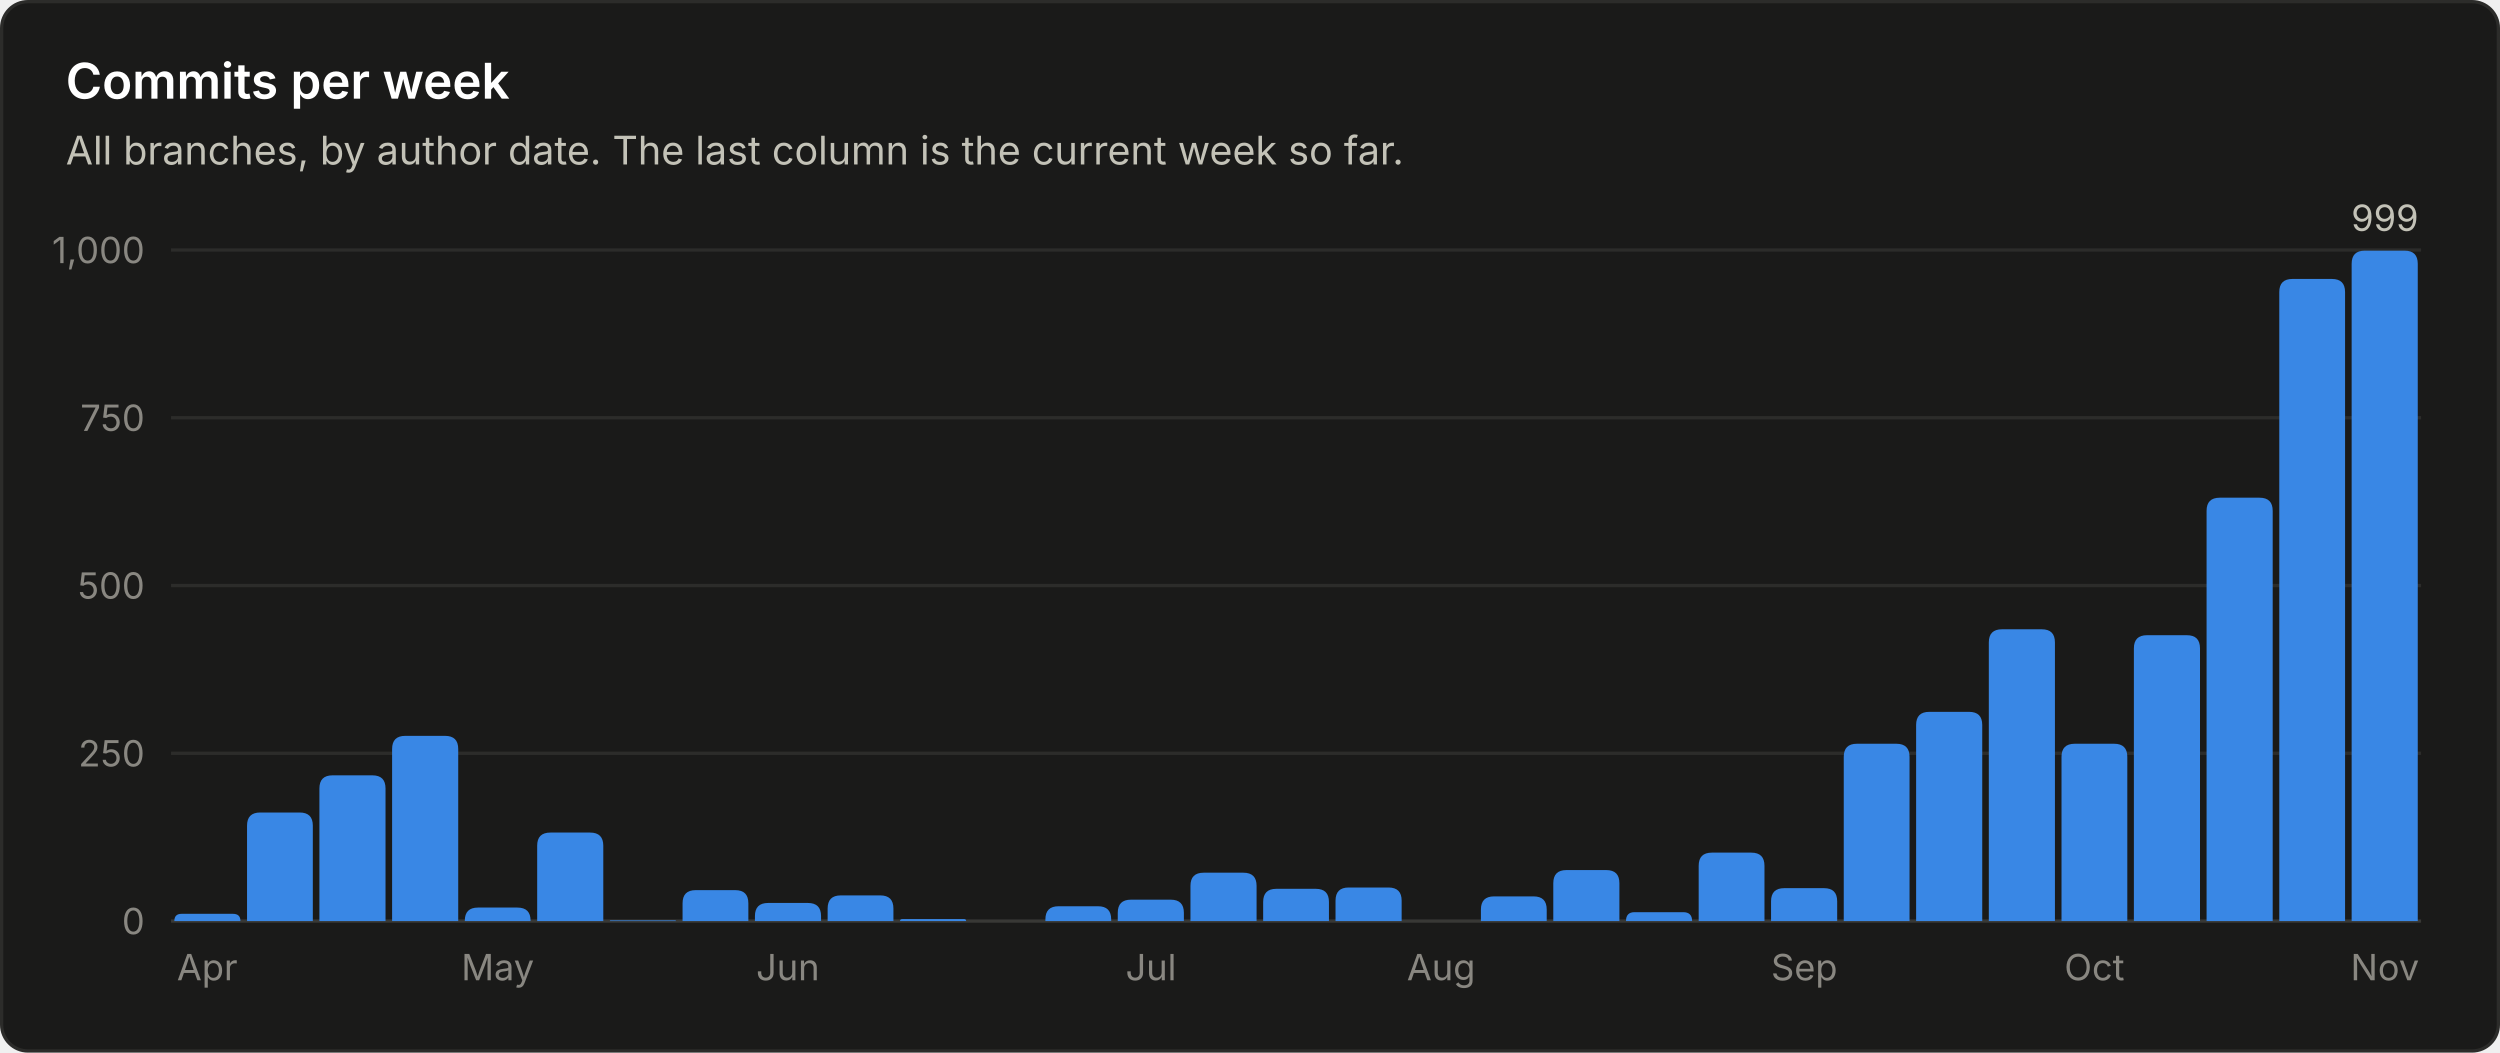
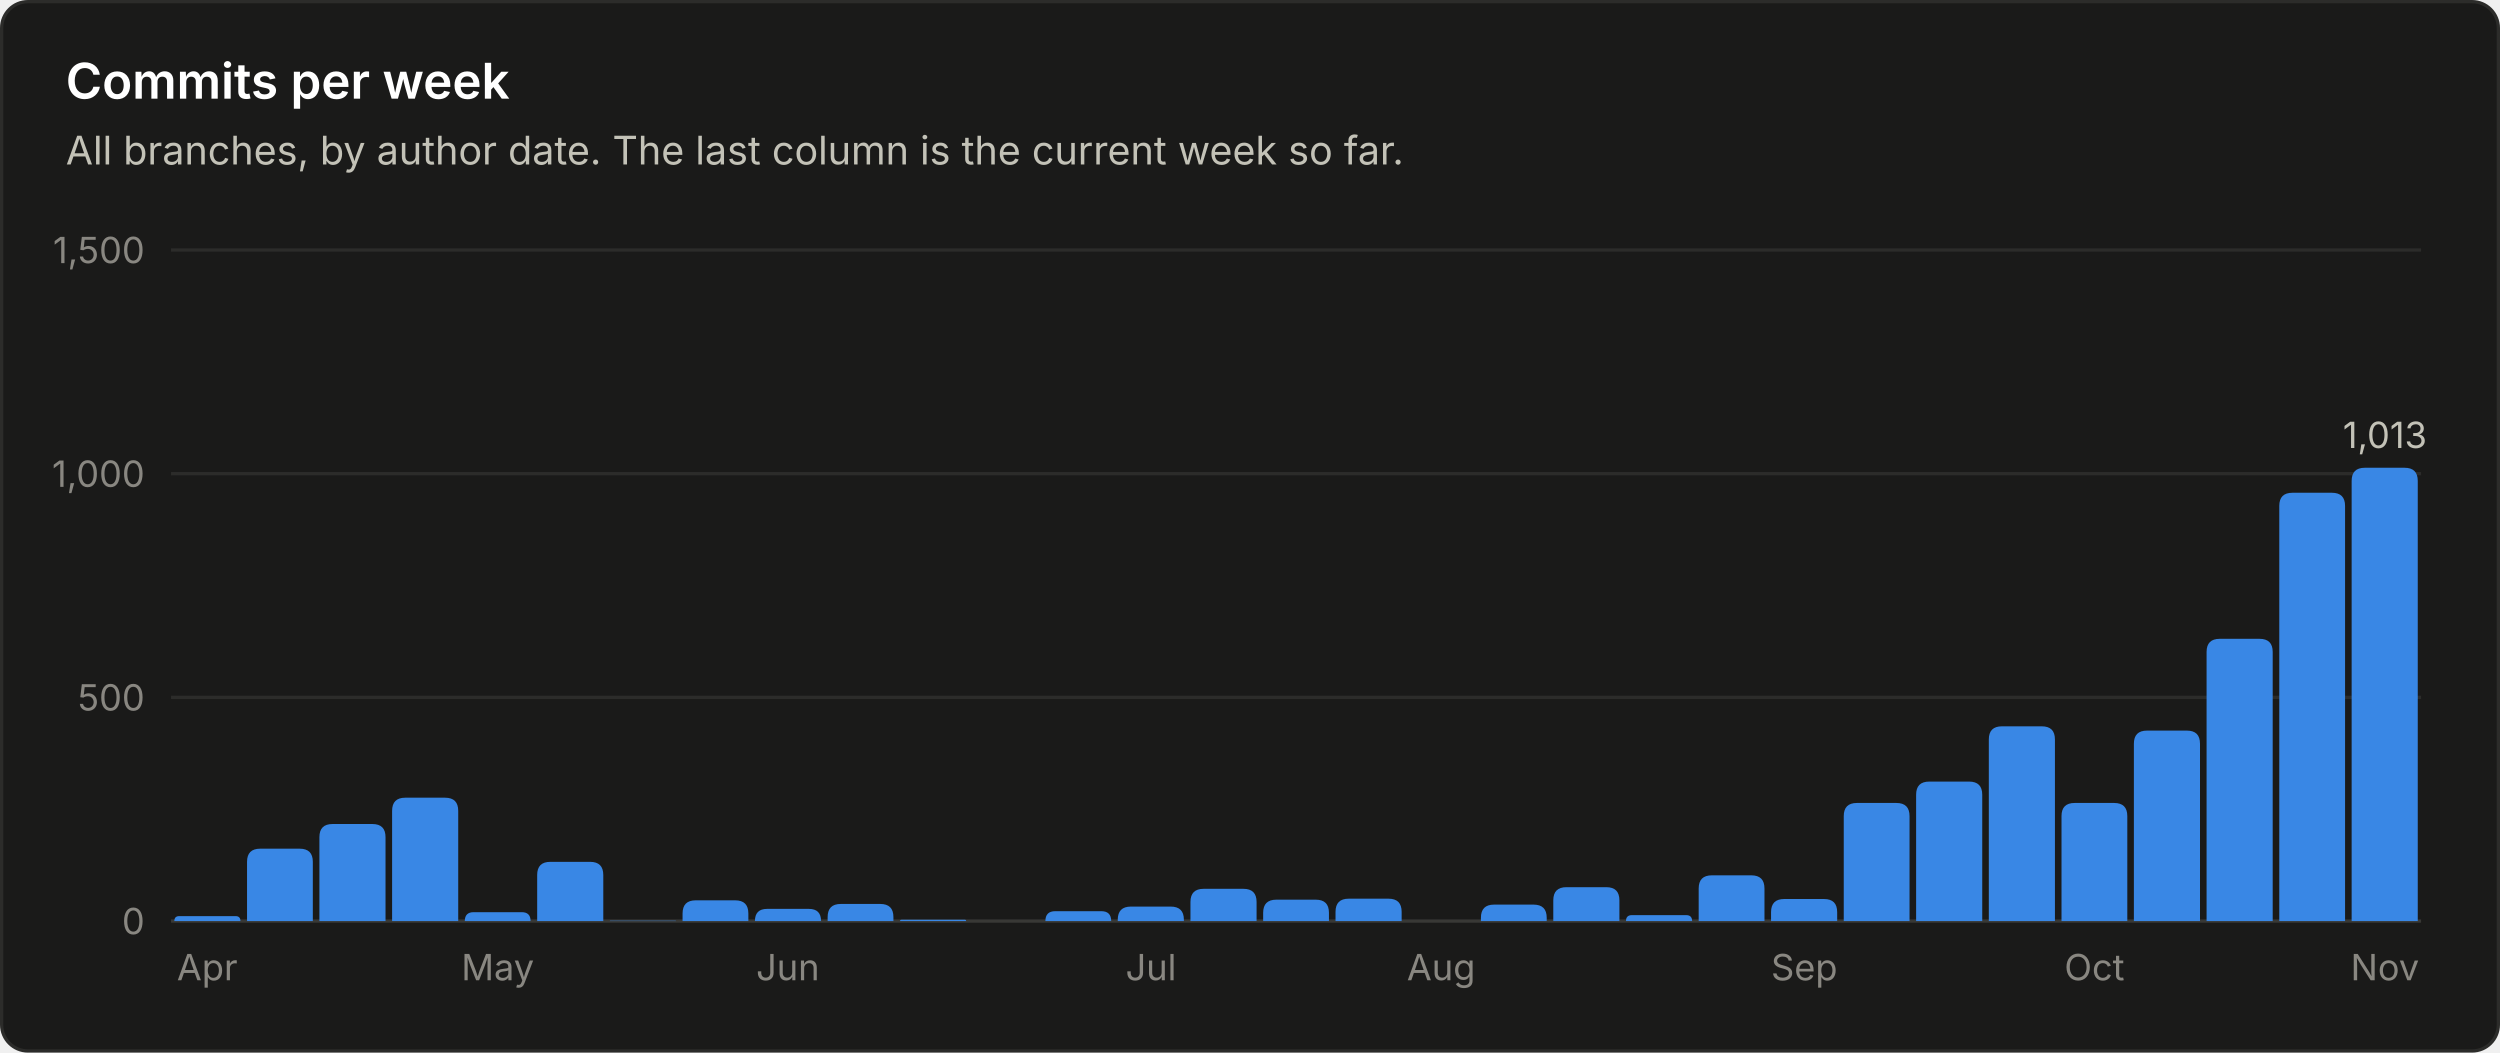
<svg xmlns="http://www.w3.org/2000/svg" viewBox="0 0 760 320" width="760" height="320" role="img" font-family="system-ui, -apple-system, 'Segoe UI', sans-serif">
  <rect x="0.5" y="0.5" width="759" height="319" rx="8" fill="#1a1a19" stroke="#2c2c2a" />
  <text x="20.0" y="30.0" fill="#ffffff" font-size="15" font-weight="600" text-anchor="start">Commits per week</text>
  <text x="20.0" y="50.0" fill="#c3c2b7" font-size="12" font-weight="400" text-anchor="start">All branches, by author date. The last column is the current week so far.</text>
  <line x1="52" y1="280.0" x2="736" y2="280.0" stroke="#383835" stroke-width="1" />
  <text x="44.0" y="284.0" fill="#898781" font-size="11" font-weight="400" text-anchor="end">0</text>
-   <line x1="52" y1="229.0" x2="736" y2="229.0" stroke="#2c2c2a" stroke-width="1" />
-   <text x="44.0" y="233.0" fill="#898781" font-size="11" font-weight="400" text-anchor="end">250</text>
-   <line x1="52" y1="178.0" x2="736" y2="178.0" stroke="#2c2c2a" stroke-width="1" />
-   <text x="44.0" y="182.0" fill="#898781" font-size="11" font-weight="400" text-anchor="end">500</text>
-   <line x1="52" y1="127.0" x2="736" y2="127.0" stroke="#2c2c2a" stroke-width="1" />
-   <text x="44.0" y="131.0" fill="#898781" font-size="11" font-weight="400" text-anchor="end">750</text>
+   <line x1="52" y1="212.0" x2="736" y2="212.0" stroke="#2c2c2a" stroke-width="1" />
+   <text x="44.0" y="216.0" fill="#898781" font-size="11" font-weight="400" text-anchor="end">500</text>
+   <line x1="52" y1="144.0" x2="736" y2="144.0" stroke="#2c2c2a" stroke-width="1" />
+   <text x="44.0" y="148.0" fill="#898781" font-size="11" font-weight="400" text-anchor="end">1,000</text>
  <line x1="52" y1="76.0" x2="736" y2="76.0" stroke="#2c2c2a" stroke-width="1" />
-   <text x="44.0" y="80.0" fill="#898781" font-size="11" font-weight="400" text-anchor="end">1,000</text>
-   <path d="M53.0 280.0 V280.0 Q53.0 277.8 55.2 277.8 H70.8 Q73.1 277.8 73.1 280.0 V280.0 Z" fill="#3987e5" />
+   <text x="44.0" y="80.0" fill="#898781" font-size="11" font-weight="400" text-anchor="end">1,500</text>
+   <path d="M53.0 280.0 V280.0 Q53.0 278.5 54.5 278.5 H71.6 Q73.1 278.5 73.1 280.0 V280.0 Z" fill="#3987e5" />
  <text x="63.0" y="298.0" fill="#898781" font-size="11" font-weight="400" text-anchor="middle">Apr</text>
-   <path d="M75.1 280.0 V251.0 Q75.1 247.0 79.1 247.0 H91.1 Q95.1 247.0 95.1 251.0 V280.0 Z" fill="#3987e5" />
-   <path d="M97.1 280.0 V239.7 Q97.1 235.7 101.1 235.7 H113.2 Q117.2 235.7 117.2 239.7 V280.0 Z" fill="#3987e5" />
-   <path d="M119.2 280.0 V227.7 Q119.2 223.7 123.2 223.7 H135.3 Q139.3 223.7 139.3 227.7 V280.0 Z" fill="#3987e5" />
-   <path d="M141.3 280.0 V279.9 Q141.3 275.9 145.3 275.9 H157.3 Q161.3 275.9 161.3 279.9 V280.0 Z" fill="#3987e5" />
+   <path d="M75.1 280.0 V262.0 Q75.1 258.0 79.1 258.0 H91.1 Q95.1 258.0 95.1 262.0 V280.0 Z" fill="#3987e5" />
+   <path d="M97.1 280.0 V254.5 Q97.1 250.5 101.1 250.5 H113.2 Q117.2 250.5 117.2 254.5 V280.0 Z" fill="#3987e5" />
+   <path d="M119.2 280.0 V246.5 Q119.2 242.5 123.2 242.5 H135.3 Q139.3 242.5 139.3 246.5 V280.0 Z" fill="#3987e5" />
+   <path d="M141.3 280.0 V280.0 Q141.3 277.3 144.0 277.3 H158.6 Q161.3 277.3 161.3 280.0 V280.0 Z" fill="#3987e5" />
  <text x="151.3" y="298.0" fill="#898781" font-size="11" font-weight="400" text-anchor="middle">May</text>
-   <path d="M163.3 280.0 V257.1 Q163.3 253.1 167.3 253.1 H179.4 Q183.4 253.1 183.4 257.1 V280.0 Z" fill="#3987e5" />
-   <path d="M185.4 280.0 V280.0 Q185.4 279.8 185.6 279.8 H205.2 Q205.5 279.8 205.5 280.0 V280.0 Z" fill="#3987e5" />
-   <path d="M207.5 280.0 V274.6 Q207.5 270.6 211.5 270.6 H223.5 Q227.5 270.6 227.5 274.6 V280.0 Z" fill="#3987e5" />
-   <path d="M229.5 280.0 V278.5 Q229.5 274.5 233.5 274.5 H245.6 Q249.6 274.5 249.6 278.5 V280.0 Z" fill="#3987e5" />
+   <path d="M163.3 280.0 V266.0 Q163.3 262.0 167.3 262.0 H179.4 Q183.4 262.0 183.4 266.0 V280.0 Z" fill="#3987e5" />
+   <path d="M185.4 280.0 V280.0 Q185.4 279.9 185.5 279.9 H205.3 Q205.5 279.9 205.5 280.0 V280.0 Z" fill="#3987e5" />
+   <path d="M207.5 280.0 V277.7 Q207.5 273.7 211.5 273.7 H223.5 Q227.5 273.7 227.5 277.7 V280.0 Z" fill="#3987e5" />
+   <path d="M229.5 280.0 V280.0 Q229.5 276.3 233.2 276.3 H245.9 Q249.6 276.3 249.6 280.0 V280.0 Z" fill="#3987e5" />
  <text x="239.5" y="298.0" fill="#898781" font-size="11" font-weight="400" text-anchor="middle">Jun</text>
-   <path d="M251.6 280.0 V276.2 Q251.6 272.2 255.6 272.2 H267.6 Q271.6 272.2 271.6 276.2 V280.0 Z" fill="#3987e5" />
-   <path d="M273.6 280.0 V280.0 Q273.6 279.4 274.3 279.4 H293.1 Q293.7 279.4 293.7 280.0 V280.0 Z" fill="#3987e5" />
-   <path d="M317.8 280.0 V279.5 Q317.8 275.5 321.8 275.5 H333.8 Q337.8 275.5 337.8 279.5 V280.0 Z" fill="#3987e5" />
-   <path d="M339.8 280.0 V277.5 Q339.8 273.5 343.8 273.5 H355.9 Q359.9 273.5 359.9 277.5 V280.0 Z" fill="#3987e5" />
+   <path d="M251.6 280.0 V278.8 Q251.6 274.8 255.6 274.8 H267.6 Q271.6 274.8 271.6 278.8 V280.0 Z" fill="#3987e5" />
+   <path d="M273.6 280.0 V280.0 Q273.6 279.6 274.1 279.6 H293.3 Q293.7 279.6 293.7 280.0 V280.0 Z" fill="#3987e5" />
+   <path d="M317.8 280.0 V280.0 Q317.8 277.0 320.8 277.0 H334.8 Q337.8 277.0 337.8 280.0 V280.0 Z" fill="#3987e5" />
+   <path d="M339.8 280.0 V279.6 Q339.8 275.6 343.8 275.6 H355.9 Q359.9 275.6 359.9 279.6 V280.0 Z" fill="#3987e5" />
  <text x="349.9" y="298.0" fill="#898781" font-size="11" font-weight="400" text-anchor="middle">Jul</text>
-   <path d="M361.9 280.0 V269.3 Q361.9 265.3 365.9 265.3 H378.0 Q382.0 265.3 382.0 269.3 V280.0 Z" fill="#3987e5" />
-   <path d="M384.0 280.0 V274.2 Q384.0 270.2 388.0 270.2 H400.0 Q404.0 270.2 404.0 274.2 V280.0 Z" fill="#3987e5" />
-   <path d="M406.0 280.0 V273.8 Q406.0 269.8 410.0 269.8 H422.1 Q426.1 269.8 426.1 273.8 V280.0 Z" fill="#3987e5" />
+   <path d="M361.9 280.0 V274.2 Q361.9 270.2 365.9 270.2 H378.0 Q382.0 270.2 382.0 274.2 V280.0 Z" fill="#3987e5" />
+   <path d="M384.0 280.0 V277.5 Q384.0 273.5 388.0 273.5 H400.0 Q404.0 273.5 404.0 277.5 V280.0 Z" fill="#3987e5" />
+   <path d="M406.0 280.0 V277.2 Q406.0 273.2 410.0 273.2 H422.1 Q426.1 273.2 426.1 277.2 V280.0 Z" fill="#3987e5" />
  <text x="438.1" y="298.0" fill="#898781" font-size="11" font-weight="400" text-anchor="middle">Aug</text>
-   <path d="M450.2 280.0 V276.5 Q450.2 272.5 454.2 272.5 H466.2 Q470.2 272.5 470.2 276.5 V280.0 Z" fill="#3987e5" />
-   <path d="M472.2 280.0 V268.5 Q472.2 264.5 476.2 264.5 H488.3 Q492.3 264.5 492.3 268.5 V280.0 Z" fill="#3987e5" />
-   <path d="M494.3 280.0 V280.0 Q494.3 277.3 496.9 277.3 H511.7 Q514.4 277.3 514.4 280.0 V280.0 Z" fill="#3987e5" />
-   <path d="M516.4 280.0 V263.2 Q516.4 259.2 520.4 259.2 H532.4 Q536.4 259.2 536.4 263.2 V280.0 Z" fill="#3987e5" />
-   <path d="M538.4 280.0 V274.0 Q538.4 270.0 542.4 270.0 H554.5 Q558.5 270.0 558.5 274.0 V280.0 Z" fill="#3987e5" />
+   <path d="M450.2 280.0 V279.0 Q450.2 275.0 454.2 275.0 H466.2 Q470.2 275.0 470.2 279.0 V280.0 Z" fill="#3987e5" />
+   <path d="M472.2 280.0 V273.7 Q472.2 269.7 476.2 269.7 H488.3 Q492.3 269.7 492.3 273.7 V280.0 Z" fill="#3987e5" />
+   <path d="M494.3 280.0 V280.0 Q494.3 278.2 496.1 278.2 H512.6 Q514.4 278.2 514.4 280.0 V280.0 Z" fill="#3987e5" />
+   <path d="M516.4 280.0 V270.1 Q516.4 266.1 520.4 266.1 H532.4 Q536.4 266.1 536.4 270.1 V280.0 Z" fill="#3987e5" />
+   <path d="M538.4 280.0 V277.3 Q538.4 273.3 542.4 273.3 H554.5 Q558.5 273.3 558.5 277.3 V280.0 Z" fill="#3987e5" />
  <text x="548.5" y="298.0" fill="#898781" font-size="11" font-weight="400" text-anchor="middle">Sep</text>
-   <path d="M560.5 280.0 V230.1 Q560.5 226.1 564.5 226.1 H576.5 Q580.5 226.1 580.5 230.1 V280.0 Z" fill="#3987e5" />
-   <path d="M582.5 280.0 V220.4 Q582.5 216.4 586.5 216.4 H598.6 Q602.6 216.4 602.6 220.4 V280.0 Z" fill="#3987e5" />
-   <path d="M604.6 280.0 V195.3 Q604.6 191.3 608.6 191.3 H620.7 Q624.7 191.3 624.7 195.3 V280.0 Z" fill="#3987e5" />
-   <path d="M626.7 280.0 V230.1 Q626.7 226.1 630.7 226.1 H642.7 Q646.7 226.1 646.7 230.1 V280.0 Z" fill="#3987e5" />
+   <path d="M560.5 280.0 V248.1 Q560.5 244.1 564.5 244.1 H576.5 Q580.5 244.1 580.5 248.1 V280.0 Z" fill="#3987e5" />
+   <path d="M582.5 280.0 V241.6 Q582.5 237.6 586.5 237.6 H598.6 Q602.6 237.6 602.6 241.6 V280.0 Z" fill="#3987e5" />
+   <path d="M604.6 280.0 V224.8 Q604.6 220.8 608.6 220.8 H620.7 Q624.7 220.8 624.7 224.8 V280.0 Z" fill="#3987e5" />
+   <path d="M626.7 280.0 V248.1 Q626.7 244.1 630.7 244.1 H642.7 Q646.7 244.1 646.7 248.1 V280.0 Z" fill="#3987e5" />
  <text x="636.7" y="298.0" fill="#898781" font-size="11" font-weight="400" text-anchor="middle">Oct</text>
-   <path d="M648.7 280.0 V197.1 Q648.7 193.1 652.7 193.1 H664.8 Q668.8 193.1 668.8 197.1 V280.0 Z" fill="#3987e5" />
-   <path d="M670.8 280.0 V155.3 Q670.8 151.3 674.8 151.3 H686.9 Q690.9 151.3 690.9 155.3 V280.0 Z" fill="#3987e5" />
-   <path d="M692.9 280.0 V88.8 Q692.9 84.8 696.9 84.8 H708.9 Q712.9 84.8 712.9 88.8 V280.0 Z" fill="#3987e5" />
-   <path d="M714.9 280.0 V80.2 Q714.9 76.2 718.9 76.2 H731.0 Q735.0 76.2 735.0 80.2 V280.0 Z" fill="#3987e5" />
-   <text x="725.0" y="70.2" fill="#c3c2b7" font-size="11" font-weight="400" text-anchor="middle">999</text>
+   <path d="M648.7 280.0 V226.1 Q648.7 222.1 652.7 222.1 H664.8 Q668.8 222.1 668.8 226.1 V280.0 Z" fill="#3987e5" />
+   <path d="M670.8 280.0 V198.2 Q670.8 194.2 674.8 194.2 H686.9 Q690.9 194.2 690.9 198.2 V280.0 Z" fill="#3987e5" />
+   <path d="M692.9 280.0 V153.8 Q692.9 149.8 696.9 149.8 H708.9 Q712.9 149.8 712.9 153.8 V280.0 Z" fill="#3987e5" />
+   <path d="M714.9 280.0 V146.2 Q714.9 142.2 718.9 142.2 H731.0 Q735.0 142.2 735.0 146.2 V280.0 Z" fill="#3987e5" />
+   <text x="725.0" y="136.2" fill="#c3c2b7" font-size="11" font-weight="400" text-anchor="middle">1,013</text>
  <text x="725.0" y="298.0" fill="#898781" font-size="11" font-weight="400" text-anchor="middle">Nov</text>
</svg>
